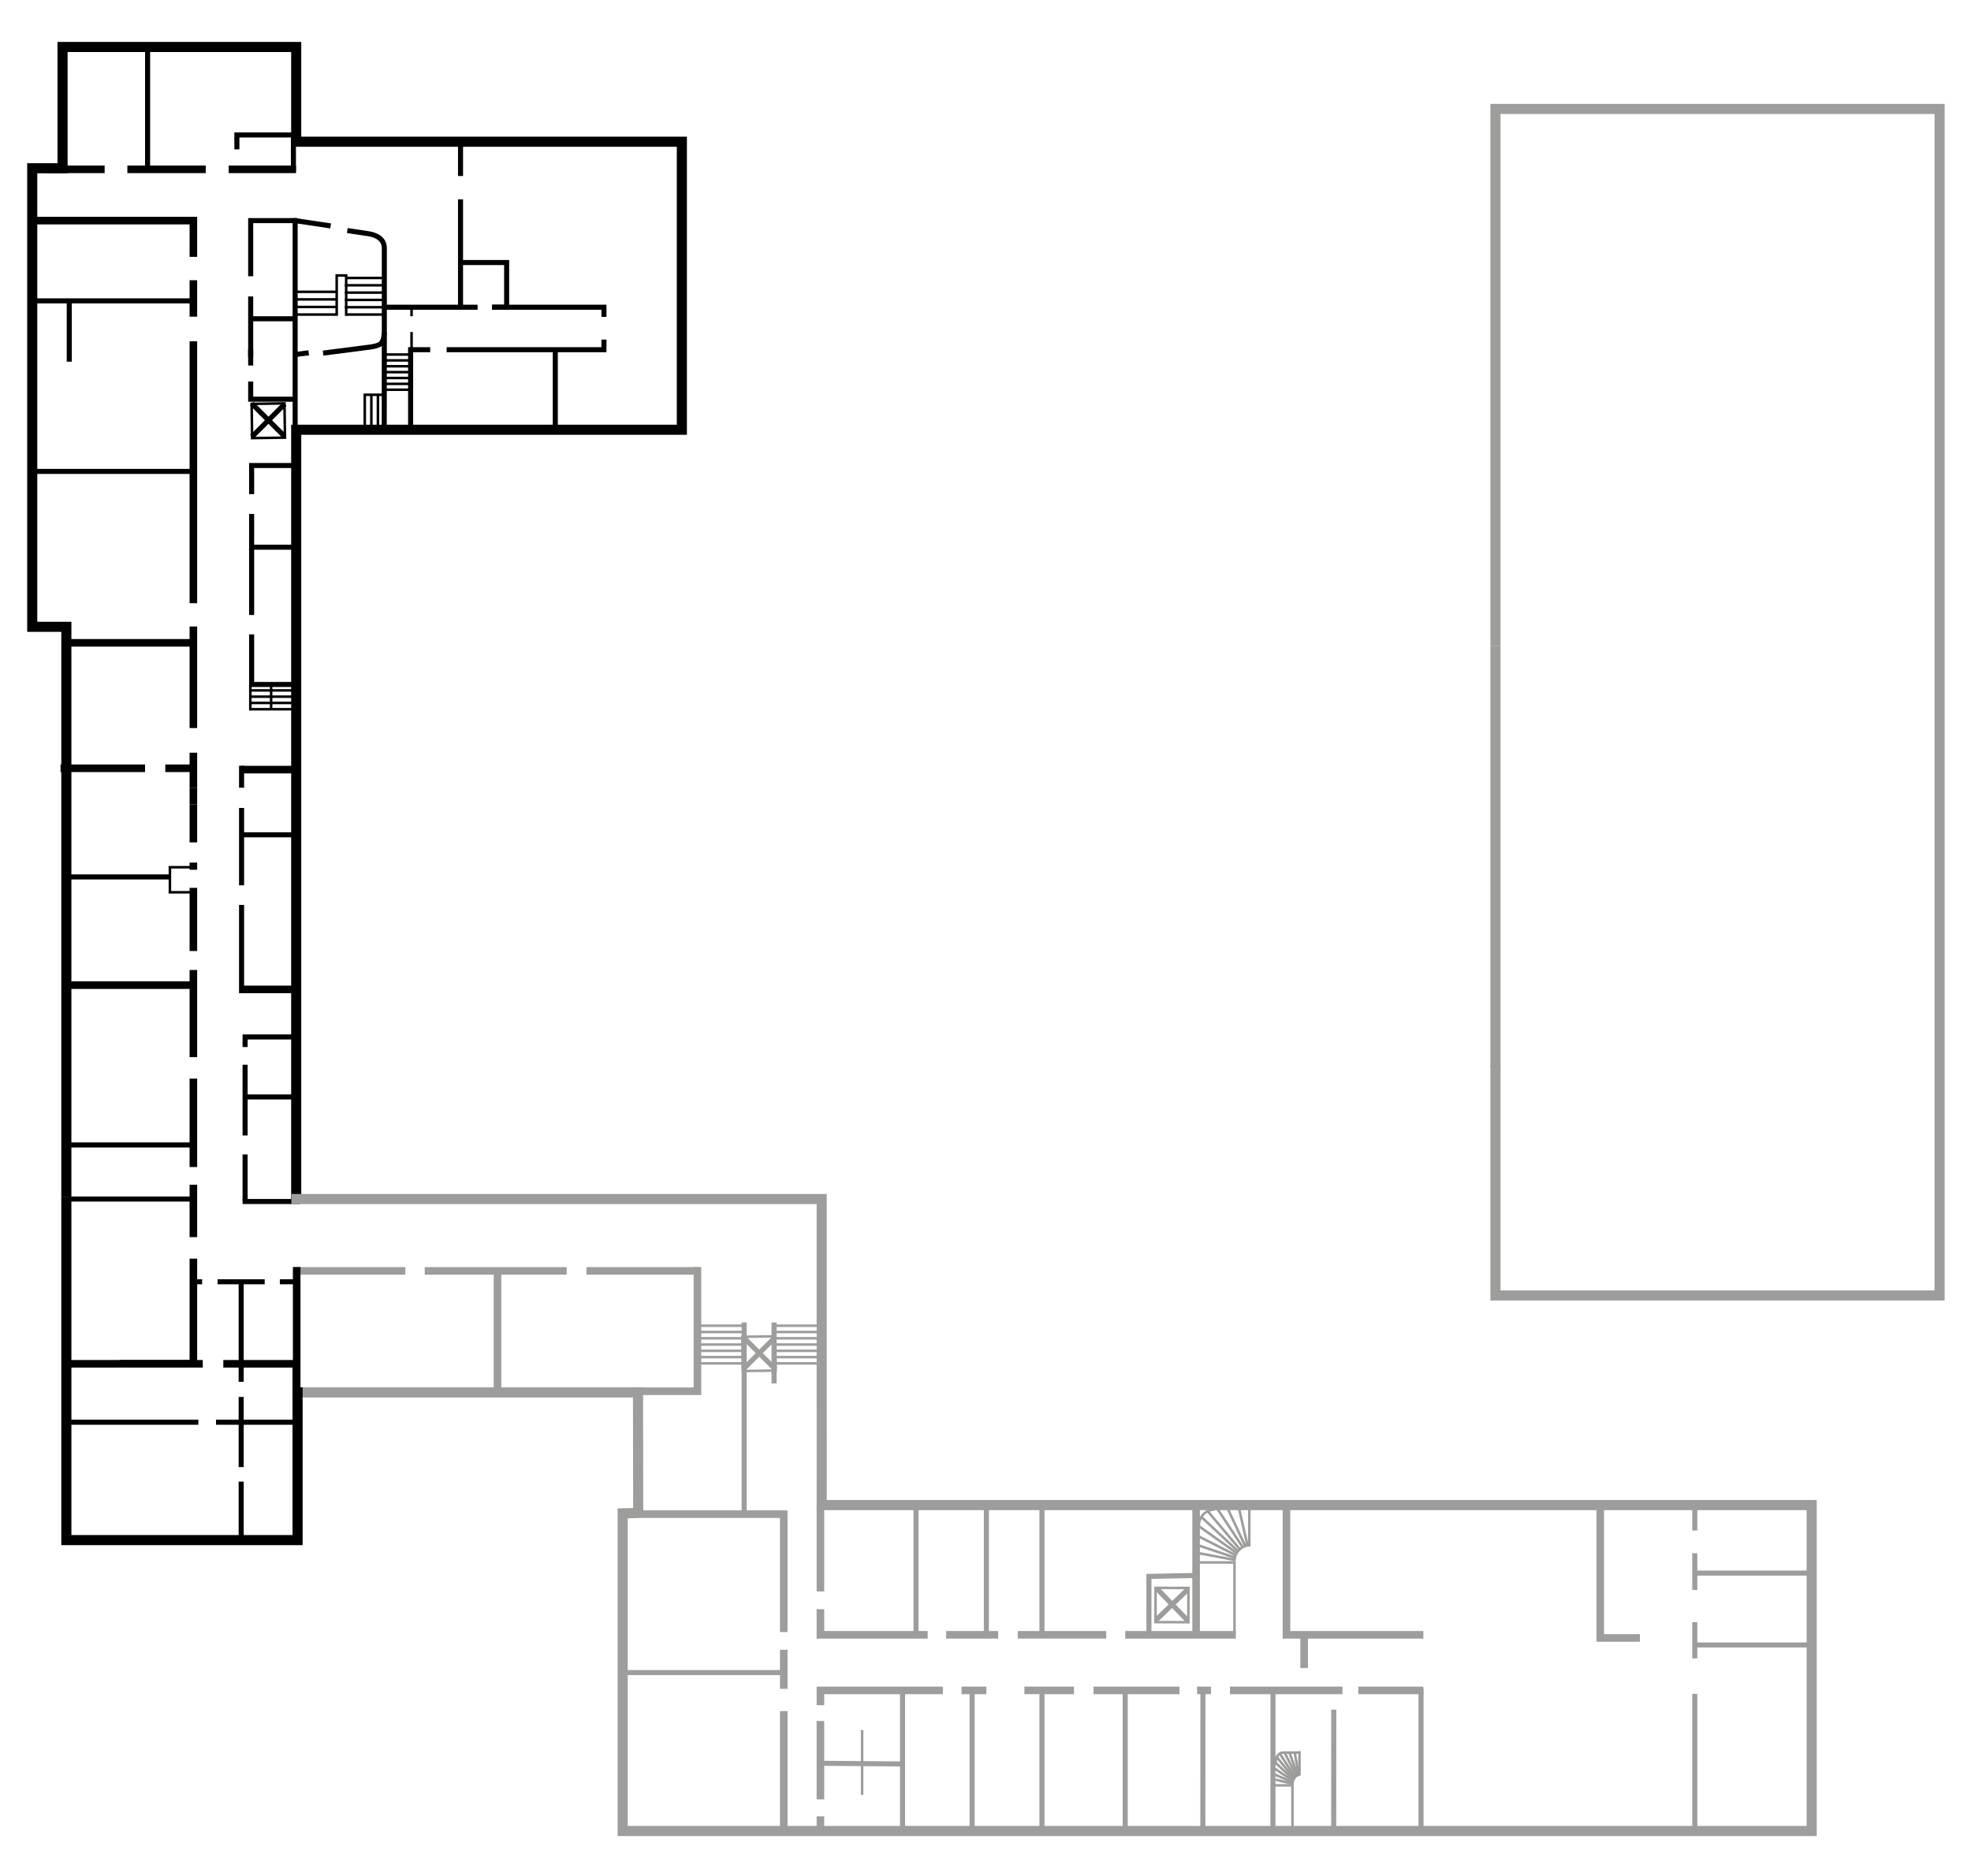
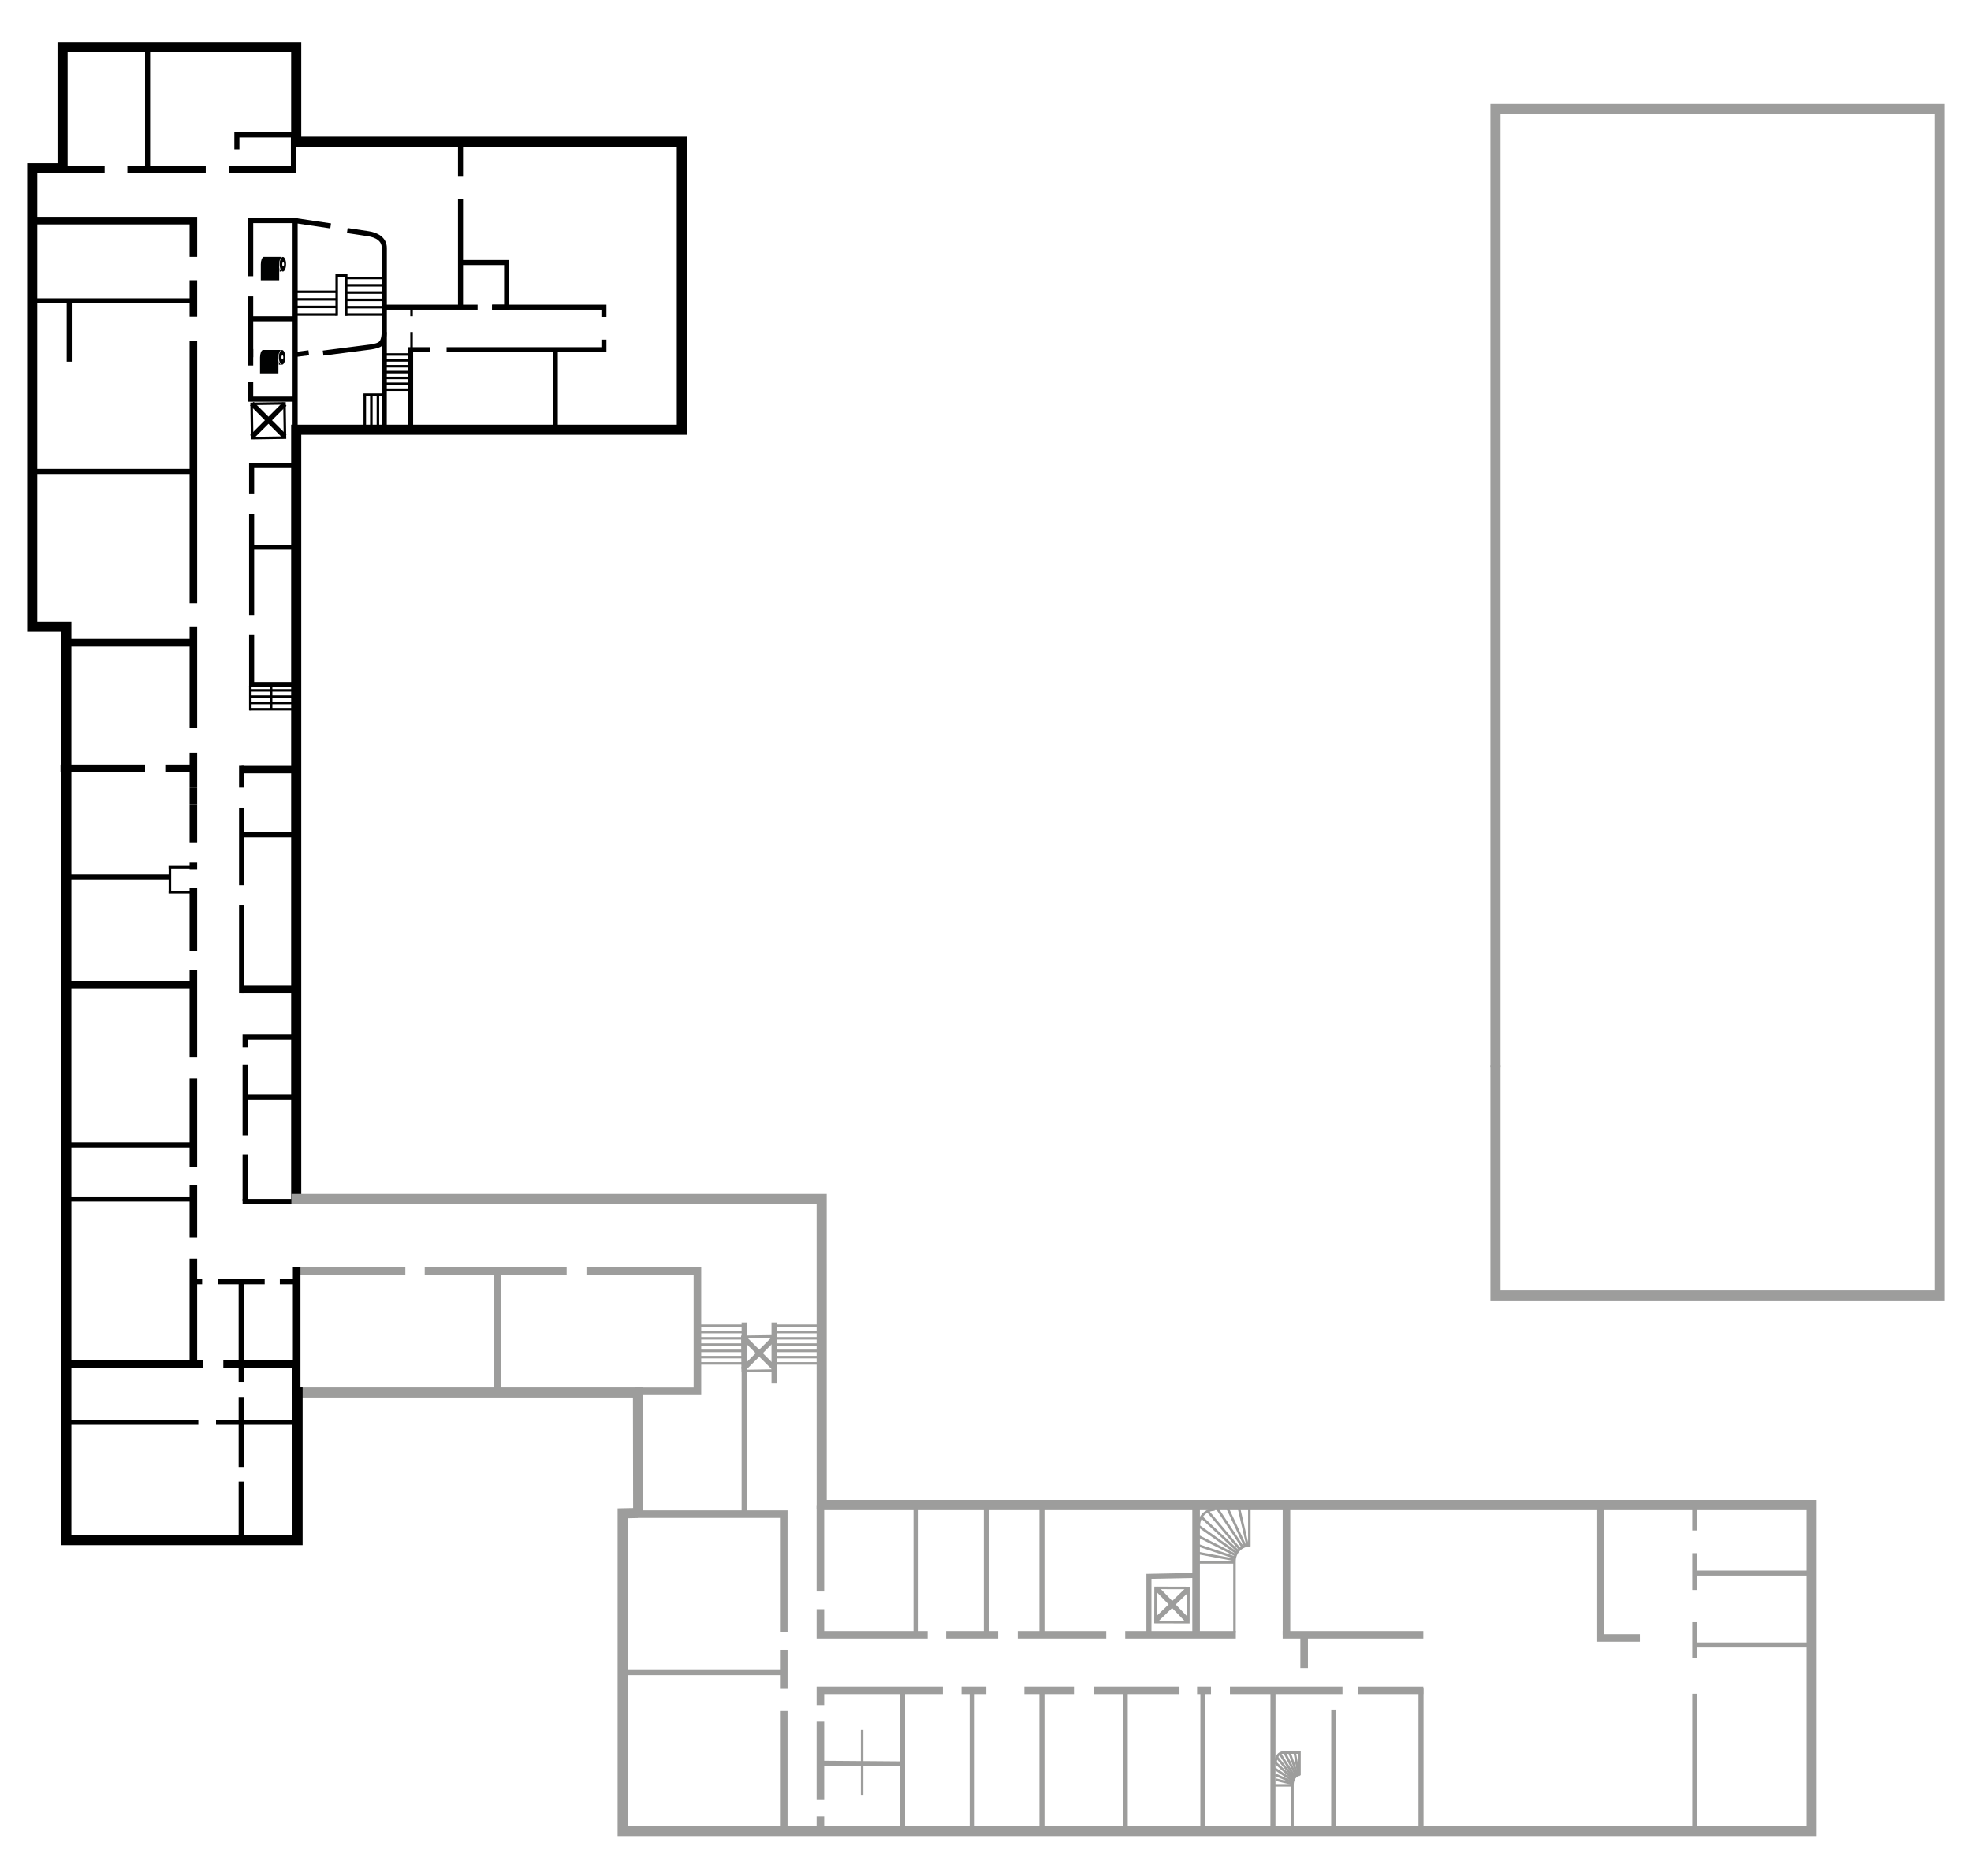
<svg xmlns="http://www.w3.org/2000/svg" xmlns:xlink="http://www.w3.org/1999/xlink" version="1.1" x="0px" y="0px" width="779.953px" height="742.45px" viewBox="0 0 779.953 742.45" enable-background="new 0 0 779.953 742.45" xml:space="preserve">
  <g id="Ebene_6" display="none">
    <g display="inline">
      <defs>
        <polygon id="SVGID_1_" points="277.919,495.791 490.907,495.791 502.034,708.105 289.046,708.105    " />
      </defs>
      <clipPath id="SVGID_2_">
        <use xlink:href="#SVGID_1_" overflow="visible" />
      </clipPath>
    </g>
    <g display="inline">
      <line fill="none" stroke="#000000" stroke-width="0.3" x1="251.137" y1="-26.418" x2="251.137" y2="9.582" />
      <line fill="none" stroke="#000000" stroke-width="0.3" x1="213.203" y1="27.582" x2="238.492" y2="27.582" />
      <line fill="none" stroke="#000000" stroke-width="0.3" x1="213.203" y1="714.867" x2="238.492" y2="714.867" />
      <line fill="none" stroke="#000000" stroke-width="0.3" x1="251.137" y1="768.867" x2="251.137" y2="732.867" />
      <line fill="none" stroke="#000000" stroke-width="0.3" x1="539.871" y1="-26.418" x2="539.871" y2="9.582" />
      <line fill="none" stroke="#000000" stroke-width="0.3" x1="577.805" y1="27.582" x2="552.516" y2="27.582" />
      <line fill="none" stroke="#000000" stroke-width="0.3" x1="577.805" y1="714.867" x2="552.516" y2="714.867" />
      <line fill="none" stroke="#000000" stroke-width="0.3" x1="539.871" y1="768.867" x2="539.871" y2="732.867" />
    </g>
    <g display="inline">
      <line fill="none" stroke="#000000" stroke-width="0.3" x1="217.608" y1="-26.418" x2="217.608" y2="9.582" />
      <line fill="none" stroke="#000000" stroke-width="0.3" x1="175.781" y1="27.582" x2="203.666" y2="27.582" />
      <line fill="none" stroke="#000000" stroke-width="0.3" x1="175.781" y1="714.867" x2="203.666" y2="714.867" />
      <line fill="none" stroke="#000000" stroke-width="0.3" x1="217.608" y1="768.867" x2="217.608" y2="732.867" />
      <line fill="none" stroke="#000000" stroke-width="0.3" x1="535.978" y1="-26.418" x2="535.978" y2="9.582" />
      <line fill="none" stroke="#000000" stroke-width="0.3" x1="577.805" y1="27.582" x2="549.92" y2="27.582" />
      <line fill="none" stroke="#000000" stroke-width="0.3" x1="577.805" y1="714.867" x2="549.92" y2="714.867" />
      <line fill="none" stroke="#000000" stroke-width="0.3" x1="535.978" y1="768.867" x2="535.978" y2="732.867" />
    </g>
  </g>
  <g id="Ebene_3" display="none">
    <g display="inline">
      <defs>
        <polygon id="SVGID_3_" points="377.335,611.692 881.094,597.732 896.882,757.041 393.123,771.001    " />
      </defs>
      <clipPath id="SVGID_4_">
        <use xlink:href="#SVGID_3_" overflow="visible" />
      </clipPath>
    </g>
  </g>
  <g id="Ebene_2" display="none">
    <g display="inline">
      <defs>
        <polygon id="SVGID_5_" points="-54.882,-2.927 116.974,-2.927 127.959,626.417 -43.896,626.417    " />
      </defs>
      <clipPath id="SVGID_6_">
        <use xlink:href="#SVGID_5_" overflow="visible" />
      </clipPath>
    </g>
    <rect x="199.781" y="117.042" display="inline" fill="none" width="171.855" height="629.344" />
    <g display="inline">
      <defs>
        <rect id="SVGID_7_" x="107.079" y="54.527" width="253.001" height="128.106" />
      </defs>
      <clipPath id="SVGID_8_">
        <use xlink:href="#SVGID_7_" overflow="visible" />
      </clipPath>
    </g>
  </g>
  <g id="Ebene_4">
    <polyline fill="none" stroke="#000000" stroke-width="4" stroke-miterlimit="10" points="26.254,473.637 26.254,248.089    12.755,248.089 12.755,66.598 24.754,66.598 24.753,18.601 117.214,18.601 117.214,56.099 269.821,56.1 269.82,170.093    117.214,170.093 117.214,474.578  " />
    <polyline fill="none" stroke="#9D9D9C" stroke-width="4" stroke-miterlimit="10" points="252.547,599.021 252.471,551.117    115.762,551.117  " />
    <polyline fill="none" stroke="#9D9D9C" stroke-width="3" stroke-miterlimit="10" points="275.987,501.482 275.987,550.643    251.271,550.643  " />
    <polyline fill="none" stroke="#000000" stroke-width="3" stroke-miterlimit="10" points="88.371,539.787 117.249,539.787    117.249,552.246  " />
    <line fill="none" stroke="#000000" stroke-width="3" stroke-miterlimit="10" x1="47.238" y1="539.787" x2="80.237" y2="539.787" />
    <polyline fill="none" stroke="#000000" stroke-width="3" stroke-miterlimit="10" points="76.523,498.162 76.523,539.787    26.928,539.787  " />
    <line fill="none" stroke="#000000" stroke-width="3" stroke-miterlimit="10" x1="76.523" y1="468.912" x2="76.523" y2="489.662" />
    <line fill="none" stroke="#000000" stroke-width="3" stroke-miterlimit="10" x1="76.523" y1="426.912" x2="76.523" y2="461.912" />
    <line fill="none" stroke="#000000" stroke-width="3" stroke-miterlimit="10" x1="76.523" y1="383.912" x2="76.523" y2="418.412" />
    <line fill="none" stroke="#000000" stroke-width="3" stroke-miterlimit="10" x1="76.523" y1="351.412" x2="76.523" y2="376.412" />
    <line fill="none" stroke="#000000" stroke-width="3" stroke-miterlimit="10" x1="76.523" y1="341.412" x2="76.523" y2="344.246" />
    <line fill="none" stroke="#000000" stroke-width="3" stroke-miterlimit="10" x1="76.523" y1="318.412" x2="76.523" y2="333.412" />
    <line fill="none" stroke="#000000" stroke-width="3" stroke-miterlimit="10" x1="76.523" y1="311.745" x2="76.523" y2="318.412" />
    <line fill="none" stroke="#000000" stroke-width="3" stroke-miterlimit="10" x1="76.523" y1="297.912" x2="76.523" y2="311.745" />
    <line fill="none" stroke="#000000" stroke-width="3" stroke-miterlimit="10" x1="76.523" y1="247.962" x2="76.523" y2="288.162" />
    <line fill="none" stroke="#000000" stroke-width="3" stroke-miterlimit="10" x1="76.523" y1="135.079" x2="76.523" y2="238.746" />
    <line fill="none" stroke="#000000" stroke-width="3" stroke-miterlimit="10" x1="76.523" y1="110.912" x2="76.523" y2="125.329" />
    <polyline fill="none" stroke="#000000" stroke-width="3" stroke-miterlimit="10" points="12.938,87.32 76.523,87.32    76.523,101.665  " />
    <line stroke="#000000" stroke-width="3" stroke-miterlimit="10" x1="24.712" y1="254.431" x2="75.612" y2="254.431" />
    <line stroke="#000000" stroke-width="2" stroke-miterlimit="10" x1="27.234" y1="474.578" x2="76.217" y2="474.578" />
    <line stroke="#000000" stroke-width="2" stroke-miterlimit="10" x1="27.234" y1="453.162" x2="76.217" y2="453.162" />
    <line stroke="#000000" stroke-width="3" stroke-miterlimit="10" x1="26.254" y1="389.912" x2="75.237" y2="389.912" />
    <line stroke="#000000" stroke-width="2" stroke-miterlimit="10" x1="25.296" y1="347.079" x2="67.237" y2="347.079" />
    <line stroke="#000000" stroke-width="3" stroke-miterlimit="10" x1="65.404" y1="304.079" x2="75.612" y2="304.079" />
    <line stroke="#000000" stroke-width="3" stroke-miterlimit="10" x1="23.962" y1="304.079" x2="57.405" y2="304.079" />
    <line stroke="#000000" stroke-width="2" stroke-miterlimit="10" x1="27.404" y1="143.157" x2="27.404" y2="119.079" />
    <line fill="none" stroke="#000000" stroke-width="3" stroke-miterlimit="10" x1="95.595" y1="391.608" x2="118.979" y2="391.608" />
    <line fill="none" stroke="#000000" stroke-width="3" stroke-miterlimit="10" x1="118.979" y1="304.609" x2="95.595" y2="304.609" />
    <line fill="none" stroke="#000000" stroke-width="2" stroke-miterlimit="10" x1="95.595" y1="358.162" x2="95.595" y2="393.108" />
    <line fill="none" stroke="#000000" stroke-width="2" stroke-miterlimit="10" x1="95.595" y1="319.776" x2="95.595" y2="350.412" />
    <line fill="none" stroke="#000000" stroke-width="2" stroke-miterlimit="10" x1="95.595" y1="303.08" x2="95.595" y2="311.776" />
    <line fill="none" stroke="#000000" stroke-width="2" stroke-miterlimit="10" x1="97.644" y1="434.162" x2="116.93" y2="434.162" />
    <polyline fill="none" stroke="#000000" stroke-width="2" stroke-miterlimit="10" points="96.987,414.412 96.987,410.412    117.75,410.412  " />
    <line fill="none" stroke="#000000" stroke-width="2" stroke-miterlimit="10" x1="96.987" y1="449.412" x2="96.987" y2="421.412" />
    <line fill="none" stroke="#000000" stroke-width="2" stroke-miterlimit="10" x1="96.987" y1="475.388" x2="96.987" y2="456.912" />
    <line fill="none" stroke="#000000" stroke-width="2" stroke-miterlimit="10" x1="118.821" y1="475.55" x2="96" y2="475.55" />
    <path fill="none" stroke="#000000" stroke-width="2" stroke-miterlimit="10" d="M77.488,53.412" />
    <line fill="none" stroke="#000000" stroke-width="2" stroke-miterlimit="10" x1="99.199" y1="117.333" x2="99.199" y2="141.41" />
    <polyline fill="none" stroke="#000000" stroke-width="2" stroke-miterlimit="10" points="117.335,87.32 99.201,87.32    99.201,109.333  " />
    <path fill="none" stroke="#000000" stroke-width="2" stroke-miterlimit="24" d="M130.843,89.416   c-7.281-1.088-14.054-2.096-14.054-2.096" />
    <path fill="none" stroke="#000000" stroke-width="2" stroke-miterlimit="24" d="M127.847,139.76   c7.733-0.984,17.002-2.168,18.89-2.428c3.708-0.667,5.042-1,5.343-5.833c0-6.083,0-28.083,0-33.333   c0-3.542-3.051-5.167-6.343-5.667c-2.03-0.309-5.014-0.758-8.305-1.251" />
    <path fill="none" stroke="#000000" stroke-width="2" stroke-miterlimit="24" d="M116.789,140.32c0,0,2.186-0.277,5.384-0.684" />
    <line fill="none" stroke="#000000" stroke-width="2" stroke-miterlimit="10" x1="116.789" y1="171.163" x2="116.789" y2="86.35" />
    <line fill="none" stroke="#9D9D9C" stroke-miterlimit="10" x1="277.303" y1="537.14" x2="294.471" y2="537.14" />
    <line fill="none" stroke="#9D9D9C" stroke-miterlimit="10" x1="277.303" y1="524.715" x2="294.471" y2="524.715" />
    <line fill="none" stroke="#9D9D9C" stroke-miterlimit="10" x1="277.303" y1="532.17" x2="294.471" y2="532.17" />
    <line fill="none" stroke="#9D9D9C" stroke-miterlimit="10" x1="277.303" y1="534.654" x2="294.471" y2="534.654" />
    <line fill="none" stroke="#9D9D9C" stroke-miterlimit="10" x1="277.303" y1="529.685" x2="294.471" y2="529.685" />
    <line fill="none" stroke="#9D9D9C" stroke-miterlimit="10" x1="277.303" y1="527.2" x2="294.471" y2="527.2" />
    <line fill="none" stroke="#9D9D9C" stroke-miterlimit="10" x1="277.303" y1="539.624" x2="294.471" y2="539.624" />
    <line fill="none" stroke="#9D9D9C" stroke-width="2" stroke-miterlimit="10" x1="306.303" y1="523.412" x2="306.303" y2="547.577" />
    <line fill="none" stroke="#9D9D9C" stroke-width="2" stroke-miterlimit="10" x1="294.471" y1="599.021" x2="294.471" y2="523.412" />
    <line fill="none" stroke="#000000" stroke-width="2" stroke-miterlimit="10" x1="95.595" y1="330.412" x2="116.943" y2="330.412" />
    <line fill="none" stroke="#9D9D9C" stroke-miterlimit="10" x1="306.303" y1="537.14" x2="323.471" y2="537.14" />
    <line fill="none" stroke="#9D9D9C" stroke-miterlimit="10" x1="306.303" y1="524.715" x2="323.471" y2="524.715" />
    <line fill="none" stroke="#9D9D9C" stroke-miterlimit="10" x1="306.303" y1="532.17" x2="323.471" y2="532.17" />
    <line fill="none" stroke="#9D9D9C" stroke-miterlimit="10" x1="306.303" y1="534.654" x2="323.471" y2="534.654" />
    <line fill="none" stroke="#9D9D9C" stroke-miterlimit="10" x1="306.303" y1="529.685" x2="323.471" y2="529.685" />
    <line fill="none" stroke="#9D9D9C" stroke-miterlimit="10" x1="306.303" y1="527.2" x2="323.471" y2="527.2" />
    <line fill="none" stroke="#9D9D9C" stroke-miterlimit="10" x1="306.303" y1="539.624" x2="323.471" y2="539.624" />
    <polyline fill="none" stroke="#000000" stroke-width="2" stroke-miterlimit="10" points="99.199,150.998 99.199,157.999    117.214,157.999  " />
    <line fill="none" stroke="#000000" stroke-width="2" stroke-miterlimit="10" x1="99.199" y1="138.164" x2="99.199" y2="144.665" />
    <g>
      <g>
        <line fill="none" stroke="#000000" stroke-width="2" stroke-miterlimit="10" x1="112.67" y1="172.759" x2="99.668" y2="159.759" />
        <line fill="none" stroke="#000000" stroke-width="2" stroke-miterlimit="10" x1="112.668" y1="159.896" x2="99.668" y2="172.897" />
      </g>
      <rect x="99.669" y="159.759" transform="matrix(-0.9999 0.0146 -0.0146 -0.9999 214.7605 331.501)" fill="none" stroke="#000000" stroke-miterlimit="10" width="13.001" height="13.551" />
    </g>
    <g>
      <g>
        <line fill="none" stroke="#9D9D9C" stroke-width="2" stroke-miterlimit="10" x1="306.887" y1="542" x2="293.885" y2="529" />
        <line fill="none" stroke="#9D9D9C" stroke-width="2" stroke-miterlimit="10" x1="306.885" y1="529.137" x2="293.885" y2="542.139" />
      </g>
      <rect x="293.886" y="529" transform="matrix(-0.9999 0.0146 -0.0146 -0.9999 608.5478 1067.118)" fill="none" stroke="#9D9D9C" stroke-miterlimit="10" width="13.001" height="13.551" />
    </g>
    <polyline fill="none" stroke="#000000" stroke-width="2" stroke-miterlimit="10" points="93.737,59.121 93.737,53.412    116.112,53.412 116.112,68.156  " />
    <line fill="none" stroke="#000000" stroke-width="2" stroke-miterlimit="10" x1="99.375" y1="126.165" x2="116.418" y2="126.165" />
    <polyline fill="none" stroke="#9D9D9C" stroke-width="4" stroke-miterlimit="10" points="325.068,595.708 325.068,595.708    716.908,595.71 716.91,724.704 246.402,724.702 246.402,598.967 252.383,598.84 252.383,598.84  " />
    <line fill="none" stroke="#9D9D9C" stroke-width="2" stroke-miterlimit="10" x1="670.65" y1="670.413" x2="670.65" y2="724.704" />
    <line fill="none" stroke="#9D9D9C" stroke-width="2" stroke-miterlimit="10" x1="670.65" y1="642.052" x2="670.65" y2="656.393" />
    <line fill="none" stroke="#9D9D9C" stroke-width="2" stroke-miterlimit="10" x1="670.648" y1="614.752" x2="670.648" y2="629.312" />
    <line fill="none" stroke="#9D9D9C" stroke-width="3" stroke-miterlimit="10" x1="324.65" y1="629.912" x2="324.65" y2="595.709" />
    <polyline fill="none" stroke="#9D9D9C" stroke-width="3" stroke-miterlimit="10" points="367.093,647.049 324.65,647.049    324.65,636.912  " />
    <line fill="none" stroke="#9D9D9C" stroke-width="3" stroke-miterlimit="10" x1="394.987" y1="647.049" x2="374.404" y2="647.049" />
    <line fill="none" stroke="#9D9D9C" stroke-width="3" stroke-miterlimit="10" x1="437.76" y1="647.05" x2="402.737" y2="647.049" />
    <line fill="none" stroke="#9D9D9C" stroke-width="3" stroke-miterlimit="10" x1="489.029" y1="647.049" x2="445.266" y2="647.049" />
    <path fill="none" stroke="#9D9D9C" stroke-width="3" stroke-miterlimit="10" d="M473.314,647.049" />
    <line fill="none" stroke="#9D9D9C" stroke-width="3" stroke-miterlimit="10" x1="563.238" y1="647.05" x2="507.57" y2="647.05" />
    <polyline fill="none" stroke="#9D9D9C" stroke-width="3" stroke-miterlimit="10" points="633.236,596.958 633.238,648.298    648.93,648.298  " />
    <line fill="none" stroke="#9D9D9C" stroke-width="3" stroke-miterlimit="10" x1="324.65" y1="718.912" x2="324.65" y2="724.703" />
    <line fill="none" stroke="#9D9D9C" stroke-width="3" stroke-miterlimit="10" x1="324.65" y1="681.162" x2="324.65" y2="712.162" />
    <polyline fill="none" stroke="#9D9D9C" stroke-width="3" stroke-miterlimit="10" points="373.113,669.049 324.65,669.049    324.65,674.912  " />
    <line fill="none" stroke="#9D9D9C" stroke-width="3" stroke-miterlimit="10" x1="390.316" y1="669.049" x2="380.487" y2="669.049" />
    <line fill="none" stroke="#9D9D9C" stroke-width="3" stroke-miterlimit="10" x1="424.987" y1="669.049" x2="405.371" y2="669.049" />
    <line fill="none" stroke="#9D9D9C" stroke-width="3" stroke-miterlimit="10" x1="466.737" y1="669.049" x2="432.737" y2="669.049" />
    <line fill="none" stroke="#9D9D9C" stroke-width="3" stroke-miterlimit="10" x1="479.209" y1="669.049" x2="473.706" y2="669.049" />
    <path fill="none" stroke="#9D9D9C" stroke-width="3" stroke-miterlimit="10" d="M475.984,669.049" />
    <line fill="none" stroke="#9D9D9C" stroke-width="3" stroke-miterlimit="10" x1="531.237" y1="669.05" x2="486.701" y2="669.05" />
    <line fill="none" stroke="#9D9D9C" stroke-width="3" stroke-miterlimit="10" x1="563.238" y1="669.049" x2="537.487" y2="669.05" />
    <line fill="none" stroke="#9D9D9C" stroke-width="2" stroke-miterlimit="10" x1="390.316" y1="595.709" x2="390.316" y2="647.049" />
    <polyline fill="none" stroke="#9D9D9C" stroke-width="2" stroke-miterlimit="10" points="454.648,647.049 454.65,623.931    473.314,623.551  " />
    <line fill="none" stroke="#9D9D9C" stroke-width="2" stroke-miterlimit="10" x1="562.321" y1="668.313" x2="562.321" y2="723.968" />
    <line fill="none" stroke="#9D9D9C" stroke-width="2" stroke-miterlimit="10" x1="503.742" y1="669" x2="503.717" y2="724.703" />
    <line fill="none" stroke="#9D9D9C" stroke-width="2" stroke-miterlimit="10" x1="476.01" y1="669.049" x2="475.984" y2="724.704" />
    <line fill="none" stroke="#9D9D9C" stroke-width="2" stroke-miterlimit="10" x1="384.696" y1="669.049" x2="384.696" y2="724.703" />
    <line fill="none" stroke="#9D9D9C" stroke-width="2" stroke-miterlimit="10" x1="357.152" y1="669" x2="357.152" y2="724.653" />
    <line fill="none" stroke="#9D9D9C" stroke-width="3" stroke-miterlimit="10" x1="473.316" y1="595.709" x2="473.314" y2="647.049" />
    <line fill="none" stroke="#9D9D9C" stroke-width="3" stroke-miterlimit="10" x1="509.074" y1="595.71" x2="509.078" y2="647.05" />
    <line fill="none" stroke="#9D9D9C" stroke-width="2" stroke-miterlimit="10" x1="670.648" y1="651.079" x2="716.91" y2="651.079" />
    <line fill="none" stroke="#9D9D9C" stroke-width="3" stroke-miterlimit="10" x1="310.148" y1="677.244" x2="310.15" y2="724.703" />
    <line fill="none" stroke="#9D9D9C" stroke-width="3" stroke-miterlimit="10" x1="310.15" y1="652.974" x2="310.15" y2="668.436" />
    <polyline fill="none" stroke="#9D9D9C" stroke-width="3" stroke-miterlimit="10" points="252.385,599.299 310.15,599.299    310.148,645.957  " />
    <line fill="none" stroke="#9D9D9C" stroke-width="2" stroke-miterlimit="10" x1="246.4" y1="662.001" x2="310.15" y2="662.001" />
    <line fill="none" stroke="#9D9D9C" stroke-width="2" stroke-linecap="round" stroke-miterlimit="10" x1="469.58" y1="640.981" x2="457.989" y2="628.981" />
    <line fill="none" stroke="#9D9D9C" stroke-width="2" stroke-linecap="round" stroke-miterlimit="10" x1="469.782" y1="629.312" x2="457.782" y2="640.901" />
    <rect x="457.282" y="628.481" transform="matrix(-1 -0.0029 0.0029 -1 925.7014 1271.87)" fill="none" stroke="#9D9D9C" stroke-miterlimit="10" width="13" height="13.552" />
    <line fill="none" stroke="#9D9D9C" stroke-width="2" stroke-miterlimit="10" x1="412.316" y1="594.89" x2="412.316" y2="646.229" />
    <line fill="none" stroke="#9D9D9C" stroke-width="2" stroke-miterlimit="10" x1="362.487" y1="595.709" x2="362.487" y2="647.049" />
    <polyline fill="none" stroke="#9D9D9C" stroke-miterlimit="10" points="473.588,618.412 488.502,618.412 488.502,646.229  " />
    <line fill="none" stroke="#9D9D9C" stroke-miterlimit="10" x1="474.05" y1="603.808" x2="489.379" y2="614.681" />
    <line fill="none" stroke="#9D9D9C" stroke-miterlimit="10" x1="475.387" y1="600.402" x2="489.88" y2="613.949" />
    <line fill="none" stroke="#9D9D9C" stroke-miterlimit="10" x1="477.906" y1="598.124" x2="490.603" y2="613.183" />
    <line fill="none" stroke="#9D9D9C" stroke-miterlimit="10" x1="481.656" y1="597.058" x2="491.746" y2="612.363" />
    <line fill="none" stroke="#9D9D9C" stroke-miterlimit="10" x1="485.8" y1="597.058" x2="492.8" y2="612.037" />
    <line fill="none" stroke="#9D9D9C" stroke-miterlimit="10" x1="490.3" y1="597.058" x2="493.612" y2="611.483" />
    <path fill="none" stroke="#9D9D9C" stroke-miterlimit="10" d="M488.502,617.918c0-3.501,2.795-6.333,6.25-6.333" />
    <line fill="none" stroke="#9D9D9C" stroke-miterlimit="10" x1="494.377" y1="596.36" x2="494.377" y2="612.037" />
    <line fill="none" stroke="#9D9D9C" stroke-miterlimit="10" x1="474.404" y1="614.752" x2="488.549" y2="617.412" />
    <line fill="none" stroke="#9D9D9C" stroke-miterlimit="10" x1="474.05" y1="611.6" x2="488.502" y2="616.443" />
    <line fill="none" stroke="#9D9D9C" stroke-miterlimit="10" x1="473.588" y1="607.725" x2="488.853" y2="615.475" />
    <path fill="none" stroke="#9D9D9C" stroke-miterlimit="10" d="M474.404,603.808c0-3.501,2.795-6.333,6.25-6.333" />
    <line fill="none" stroke="#9D9D9C" stroke-width="2" stroke-miterlimit="10" x1="325.165" y1="697.912" x2="357.152" y2="698.162" />
    <line fill="none" stroke="#9D9D9C" stroke-width="2" stroke-miterlimit="10" x1="412.316" y1="668.313" x2="412.316" y2="723.967" />
    <line fill="none" stroke="#9D9D9C" stroke-width="2" stroke-miterlimit="10" x1="445.266" y1="668.313" x2="445.266" y2="723.967" />
    <line fill="none" stroke="#9D9D9C" stroke-width="2" stroke-miterlimit="10" x1="527.794" y1="676.662" x2="527.769" y2="724.704" />
    <line fill="none" stroke="#9D9D9C" stroke-width="3" stroke-miterlimit="10" x1="516.071" y1="647.05" x2="516.071" y2="660.206" />
    <line fill="none" stroke="#9D9D9C" stroke-miterlimit="10" x1="341.159" y1="684.745" x2="341.159" y2="710.412" />
    <line fill="none" stroke="#9D9D9C" stroke-width="3" stroke-miterlimit="10" x1="232.077" y1="503.028" x2="275.987" y2="503.028" />
    <line fill="none" stroke="#9D9D9C" stroke-width="3" stroke-miterlimit="10" x1="168.071" y1="503.028" x2="224.237" y2="503.028" />
    <line fill="none" stroke="#9D9D9C" stroke-width="3" stroke-miterlimit="10" x1="117.75" y1="503.028" x2="160.405" y2="503.028" />
    <line fill="none" stroke="#9D9D9C" stroke-width="3" stroke-miterlimit="10" x1="196.869" y1="503.028" x2="196.869" y2="551.117" />
    <line fill="none" stroke="#000000" stroke-width="2" stroke-miterlimit="10" x1="85.488" y1="562.912" x2="116.93" y2="562.912" />
    <line fill="none" stroke="#000000" stroke-width="2" stroke-miterlimit="10" x1="26.678" y1="562.912" x2="78.487" y2="562.912" />
    <line fill="none" stroke="#000000" stroke-width="2" stroke-miterlimit="10" x1="95.433" y1="546.912" x2="95.433" y2="507.32" />
    <line fill="none" stroke="#000000" stroke-width="2" stroke-miterlimit="10" x1="95.433" y1="580.662" x2="95.433" y2="552.912" />
    <line fill="none" stroke="#000000" stroke-width="2" stroke-miterlimit="10" x1="95.433" y1="609.57" x2="95.433" y2="586.412" />
    <line fill="none" stroke="#000000" stroke-width="2" stroke-miterlimit="10" x1="110.738" y1="507.32" x2="116.93" y2="507.32" />
    <line fill="none" stroke="#000000" stroke-width="2" stroke-miterlimit="10" x1="86.112" y1="507.32" x2="104.738" y2="507.32" />
    <line fill="none" stroke="#000000" stroke-width="2" stroke-miterlimit="10" x1="76.523" y1="507.32" x2="79.988" y2="507.32" />
    <line fill="none" stroke="#000000" stroke-width="2" stroke-miterlimit="10" x1="12.755" y1="186.579" x2="76.523" y2="186.579" />
    <polyline fill="none" stroke="#000000" stroke-width="2" stroke-miterlimit="10" points="99.571,195.579 99.571,184.246    117.124,184.246  " />
    <line fill="none" stroke="#000000" stroke-width="2" stroke-miterlimit="10" x1="99.571" y1="243.412" x2="99.571" y2="203.412" />
    <polyline fill="none" stroke="#000000" stroke-width="2" stroke-miterlimit="10" points="117.124,270.912 99.571,270.912    99.571,251.079  " />
    <line fill="none" stroke="#000000" stroke-width="2" stroke-miterlimit="10" x1="99.571" y1="216.579" x2="117.124" y2="216.579" />
    <line fill="none" stroke="#000000" stroke-width="2" stroke-miterlimit="10" x1="12.755" y1="119.08" x2="76.523" y2="119.08" />
    <line fill="none" stroke="#000000" stroke-width="3" stroke-miterlimit="10" x1="50.405" y1="67.021" x2="81.414" y2="67.021" />
    <line fill="none" stroke="#000000" stroke-width="3" stroke-miterlimit="10" x1="17.646" y1="67.021" x2="41.404" y2="67.021" />
    <line fill="none" stroke="#9D9D9C" stroke-width="2" stroke-miterlimit="10" x1="670.648" y1="622.628" x2="716.91" y2="622.628" />
    <line fill="none" stroke="#9D9D9C" stroke-width="2" stroke-miterlimit="10" x1="670.648" y1="595.192" x2="670.648" y2="605.773" />
    <polyline fill="none" stroke="#9D9D9C" stroke-miterlimit="10" points="504.4,706.641 511.447,706.641 511.447,723.892  " />
    <line fill="none" stroke="#9D9D9C" stroke-miterlimit="10" x1="504.618" y1="697.585" x2="511.861" y2="704.327" />
    <line fill="none" stroke="#9D9D9C" stroke-miterlimit="10" x1="505.25" y1="695.474" x2="512.099" y2="703.873" />
    <line fill="none" stroke="#9D9D9C" stroke-miterlimit="10" x1="506.44" y1="694.061" x2="512.439" y2="703.398" />
    <line fill="none" stroke="#9D9D9C" stroke-miterlimit="10" x1="508.213" y1="693.399" x2="512.98" y2="702.891" />
    <line fill="none" stroke="#9D9D9C" stroke-miterlimit="10" x1="510.171" y1="693.399" x2="513.478" y2="702.688" />
    <line fill="none" stroke="#9D9D9C" stroke-miterlimit="10" x1="512.297" y1="693.399" x2="513.862" y2="702.344" />
    <path fill="none" stroke="#9D9D9C" stroke-miterlimit="10" d="M511.447,706.334c0-2.17,1.32-3.927,2.953-3.927" />
    <polyline fill="none" stroke="#9D9D9C" stroke-miterlimit="10" points="514.224,693.1 514.224,694.031 514.224,702.688  " />
    <line fill="none" stroke="#9D9D9C" stroke-miterlimit="10" x1="504.786" y1="704.372" x2="511.47" y2="706.021" />
    <line fill="none" stroke="#9D9D9C" stroke-miterlimit="10" x1="504.618" y1="702.417" x2="511.447" y2="705.421" />
    <line fill="none" stroke="#9D9D9C" stroke-miterlimit="10" x1="504.4" y1="700.013" x2="511.613" y2="704.819" />
    <path fill="none" stroke="#9D9D9C" stroke-miterlimit="10" d="M504.786,697.585c0-2.172,1.32-3.928,2.953-3.928h6.484" />
    <path fill="none" stroke="#000000" stroke-miterlimit="10" d="M67.237,342.996v10.166 M77.362,343.25H66.706 M66.706,353.162   h10.657" />
    <line fill="none" stroke="#000000" stroke-miterlimit="10" x1="98.703" y1="273.253" x2="115.871" y2="273.253" />
    <line fill="none" stroke="#000000" stroke-miterlimit="10" x1="98.703" y1="280.708" x2="115.871" y2="280.708" />
    <line fill="none" stroke="#000000" stroke-miterlimit="10" x1="98.703" y1="278.223" x2="115.871" y2="278.223" />
    <line fill="none" stroke="#000000" stroke-miterlimit="10" x1="98.703" y1="275.738" x2="115.871" y2="275.738" />
    <line fill="none" stroke="#000000" stroke-miterlimit="10" x1="99.056" y1="271.473" x2="99.056" y2="281.162" />
    <line fill="none" stroke="#000000" stroke-miterlimit="10" x1="107.287" y1="270.894" x2="107.287" y2="280.583" />
    <line stroke="#000000" stroke-width="2" stroke-miterlimit="10" x1="58.404" y1="67.021" x2="58.404" y2="17.746" />
    <line fill="none" stroke="#000000" stroke-miterlimit="10" x1="116.789" y1="121.498" x2="133.067" y2="121.498" />
    <line fill="none" stroke="#000000" stroke-miterlimit="10" x1="116.789" y1="118.501" x2="133.067" y2="118.501" />
    <line fill="none" stroke="#000000" stroke-miterlimit="10" x1="116.789" y1="124.495" x2="133.067" y2="124.495" />
    <line fill="none" stroke="#000000" stroke-miterlimit="10" x1="116.789" y1="115.504" x2="133.067" y2="115.504" />
    <polyline fill="none" stroke="#000000" stroke-miterlimit="10" points="133.237,124.984 133.237,109.021 136.987,109.021    136.987,124.984  " />
    <line fill="none" stroke="#000000" stroke-miterlimit="10" x1="136.479" y1="121.6" x2="152.051" y2="121.6" />
    <line fill="none" stroke="#000000" stroke-miterlimit="10" x1="136.479" y1="118.705" x2="152.051" y2="118.705" />
    <line fill="none" stroke="#000000" stroke-miterlimit="10" x1="136.653" y1="124.495" x2="152.051" y2="124.495" />
    <line fill="none" stroke="#000000" stroke-miterlimit="10" x1="136.479" y1="115.81" x2="152.051" y2="115.81" />
    <line fill="none" stroke="#000000" stroke-miterlimit="10" x1="136.479" y1="112.915" x2="152.051" y2="112.915" />
    <line fill="none" stroke="#000000" stroke-miterlimit="10" x1="137.027" y1="110.02" x2="152.599" y2="110.02" />
    <line fill="none" stroke="#000000" stroke-width="2" stroke-miterlimit="24" x1="152.08" y1="131.499" x2="152.051" y2="168.282" />
    <polyline fill="none" stroke="#000000" stroke-width="2" stroke-miterlimit="24" points="194.738,121.6 200.487,121.6    200.487,103.912 181.987,103.912  " />
    <polyline fill="none" stroke="#000000" stroke-width="2" stroke-miterlimit="24" points="184.011,121.6 152.051,121.6    188.987,121.6  " />
    <polyline fill="none" stroke="#000000" stroke-width="2" stroke-miterlimit="24" points="238.987,125.412 238.987,121.6    200.738,121.6 194.738,121.6  " />
    <polyline fill="none" stroke="#000000" stroke-width="2" stroke-miterlimit="24" points="176.737,138.412 238.987,138.412    238.987,134.412  " />
    <polyline fill="none" stroke="#000000" stroke-width="2" stroke-miterlimit="24" points="162.487,170.093 162.487,138.412    170.237,138.412  " />
    <line fill="none" stroke="#000000" stroke-width="2" stroke-miterlimit="24" x1="182.237" y1="78.912" x2="182.237" y2="121.6" />
    <line fill="none" stroke="#000000" stroke-width="2" stroke-miterlimit="24" x1="182.237" y1="56.1" x2="182.237" y2="69.662" />
    <line fill="none" stroke="#000000" stroke-width="2" stroke-miterlimit="24" x1="219.737" y1="137.825" x2="219.737" y2="168.282" />
    <line fill="none" stroke="#000000" stroke-miterlimit="24" x1="162.862" y1="131.412" x2="162.862" y2="137.787" />
    <line fill="none" stroke="#000000" stroke-miterlimit="24" x1="162.862" y1="122.327" x2="162.862" y2="125.163" />
    <line fill="none" stroke="#000000" stroke-miterlimit="24" x1="152.08" y1="154.253" x2="161.83" y2="154.253" />
    <line fill="none" stroke="#000000" stroke-miterlimit="24" x1="152.08" y1="140.32" x2="161.83" y2="140.32" />
    <line fill="none" stroke="#000000" stroke-miterlimit="24" x1="152.08" y1="147.286" x2="161.83" y2="147.286" />
    <line fill="none" stroke="#000000" stroke-miterlimit="24" x1="152.08" y1="144.964" x2="161.83" y2="144.964" />
    <line fill="none" stroke="#000000" stroke-miterlimit="24" x1="152.08" y1="142.642" x2="161.83" y2="142.642" />
    <line fill="none" stroke="#000000" stroke-miterlimit="24" x1="152.08" y1="151.931" x2="161.83" y2="151.931" />
    <line fill="none" stroke="#000000" stroke-miterlimit="24" x1="152.08" y1="149.608" x2="161.83" y2="149.608" />
    <line fill="none" stroke="#000000" stroke-miterlimit="24" x1="149.55" y1="168.282" x2="149.55" y2="156.246" />
    <line fill="none" stroke="#000000" stroke-miterlimit="24" x1="146.95" y1="168.282" x2="146.95" y2="156.246" />
    <line fill="none" stroke="#000000" stroke-miterlimit="24" x1="144.35" y1="168.615" x2="144.35" y2="156.246" />
    <line fill="none" stroke="#000000" stroke-miterlimit="24" x1="143.846" y1="156.246" x2="151.531" y2="156.246" />
    <line fill="none" stroke="#000000" stroke-width="3" stroke-miterlimit="10" x1="90.487" y1="67.021" x2="117.112" y2="67.021" />
    <polyline fill="none" stroke="#9D9D9C" stroke-width="4" stroke-miterlimit="10" points="115.303,474.578 325.154,474.578    325.165,597.377  " />
    <line fill="none" stroke="#000000" stroke-width="3" stroke-miterlimit="10" x1="117.4" y1="552.246" x2="117.4" y2="501.482" />
    <polyline fill="none" stroke="#000000" stroke-width="4" stroke-miterlimit="10" points="117.75,549.1 117.75,609.57    26.254,609.57 26.254,473.637  " />
    <line fill="none" stroke="#9D9D9C" stroke-width="4" stroke-miterlimit="10" x1="591.775" y1="422.46" x2="591.775" y2="255.588" />
    <polyline fill="none" stroke="#9D9D9C" stroke-width="4" stroke-miterlimit="10" points="591.775,255.588 591.775,43.119    767.522,43.119 767.522,512.741 591.775,512.741 591.775,421.563  " />
+     <g>
+       <path fill="#010202" d="M110.351,142.923v1.416h0.786C110.801,144.085,110.521,143.578,110.351,142.923L110.351,142.923z" />
+       <path fill="#010202" d="M111.155,138.521h-7.168v0.021c-0.584,0.169-1.085,1.396-1.085,2.888h-0.005v6.364h7.273v-2v-4.182v-0.182    C110.169,140.081,110.583,138.935,111.155,138.521L111.155,138.521z" />
+       <path fill="#010202" d="M111.748,142.279c-0.203,0-0.368-0.391-0.368-0.842c0-0.451,0.165-0.837,0.368-0.837    c0.203,0,0.367,0.387,0.367,0.837S111.95,142.279,111.748,142.279L111.748,142.279z M111.624,138.536    c-0.689,0-1.272,1.326-1.272,2.894c0,1.55,0.595,2.909,1.272,2.909c0.678,0,1.273-1.359,1.273-2.909    C112.896,139.862,112.313,138.536,111.624,138.536L111.624,138.536z" />
+     </g>
+     <g>
+       <path fill="#010202" d="M110.662,106.067v1.416h0.786C111.112,107.229,110.832,106.722,110.662,106.067L110.662,106.067z" />
+       <path fill="#010202" d="M111.466,101.665h-7.168v0.021c-0.584,0.169-1.085,1.396-1.085,2.888h-0.005v6.364h7.273v-2v-4.182v-0.182    C110.48,103.225,110.893,102.079,111.466,101.665L111.466,101.665z" />
+       <path fill="#010202" d="M112.058,105.422c-0.203,0-0.368-0.391-0.368-0.842c0-0.451,0.165-0.837,0.368-0.837    c0.203,0,0.367,0.387,0.367,0.837S112.26,105.422,112.058,105.422L112.058,105.422z M111.934,101.68    c-0.689,0-1.272,1.326-1.272,2.894c0,1.55,0.595,2.909,1.272,2.909c0.678,0,1.273-1.359,1.273-2.909    C113.207,103.005,112.624,101.68,111.934,101.68L111.934,101.68z" />
+     </g>
  </g>
</svg>
